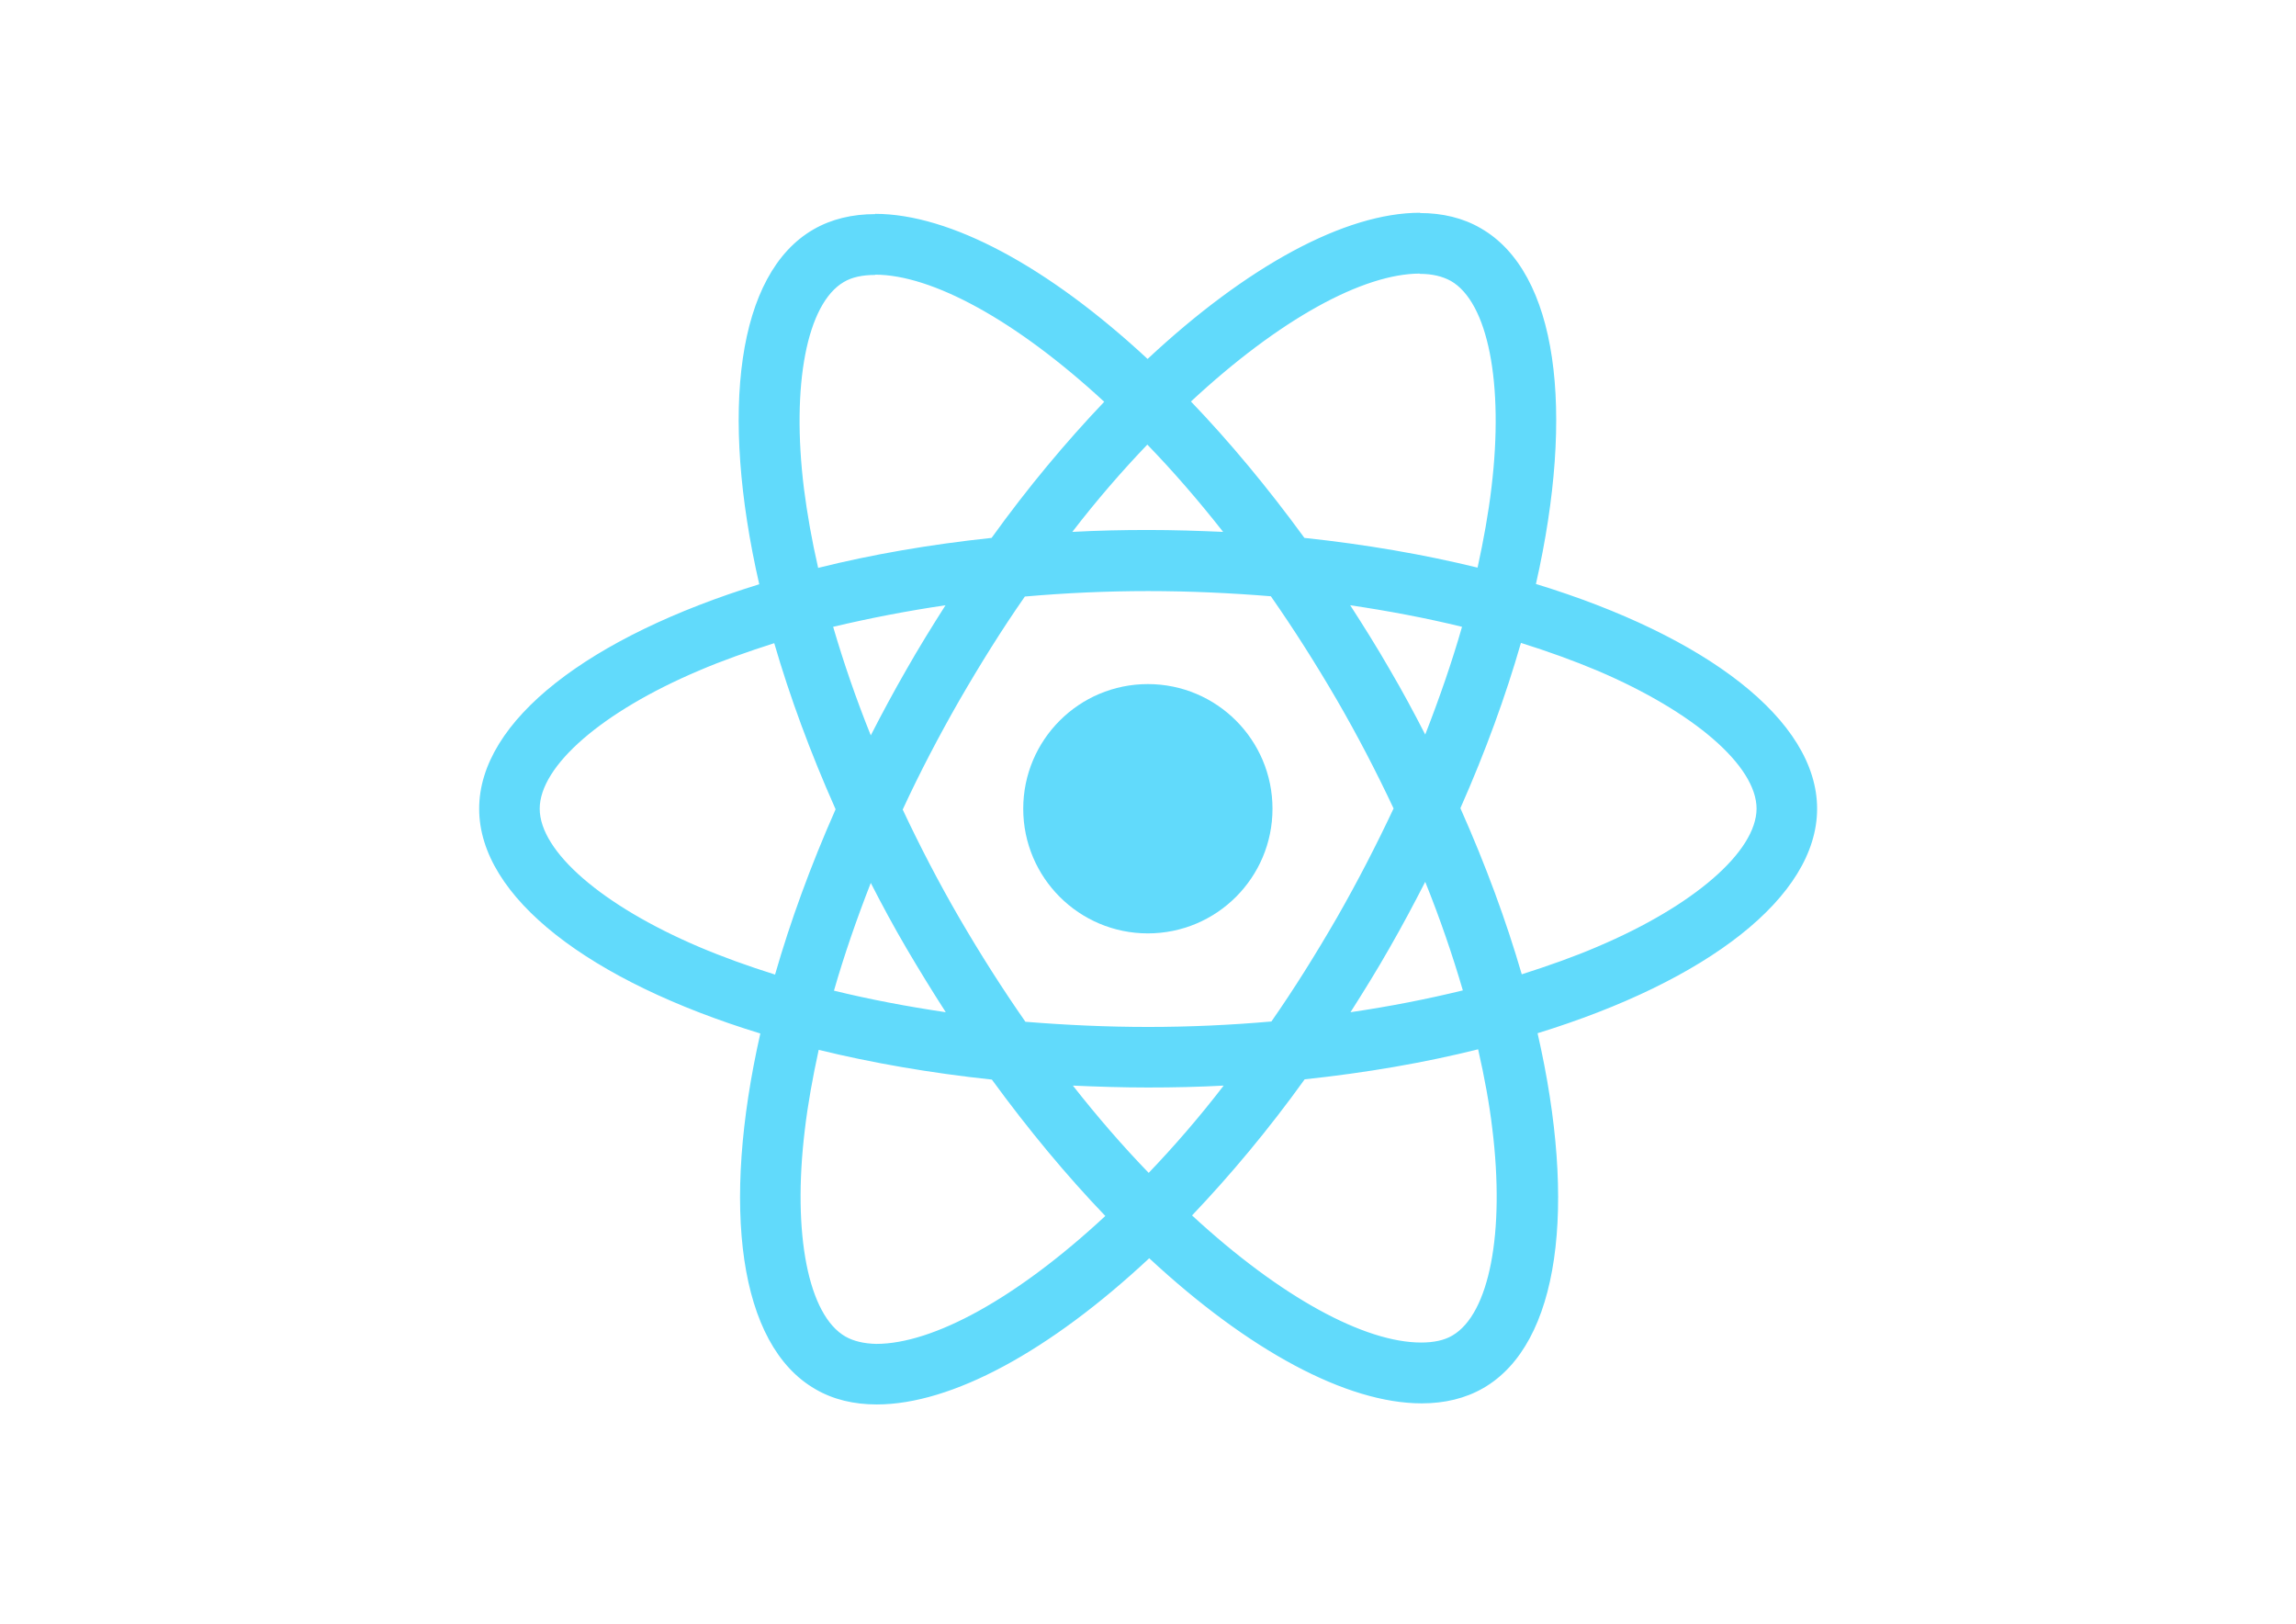
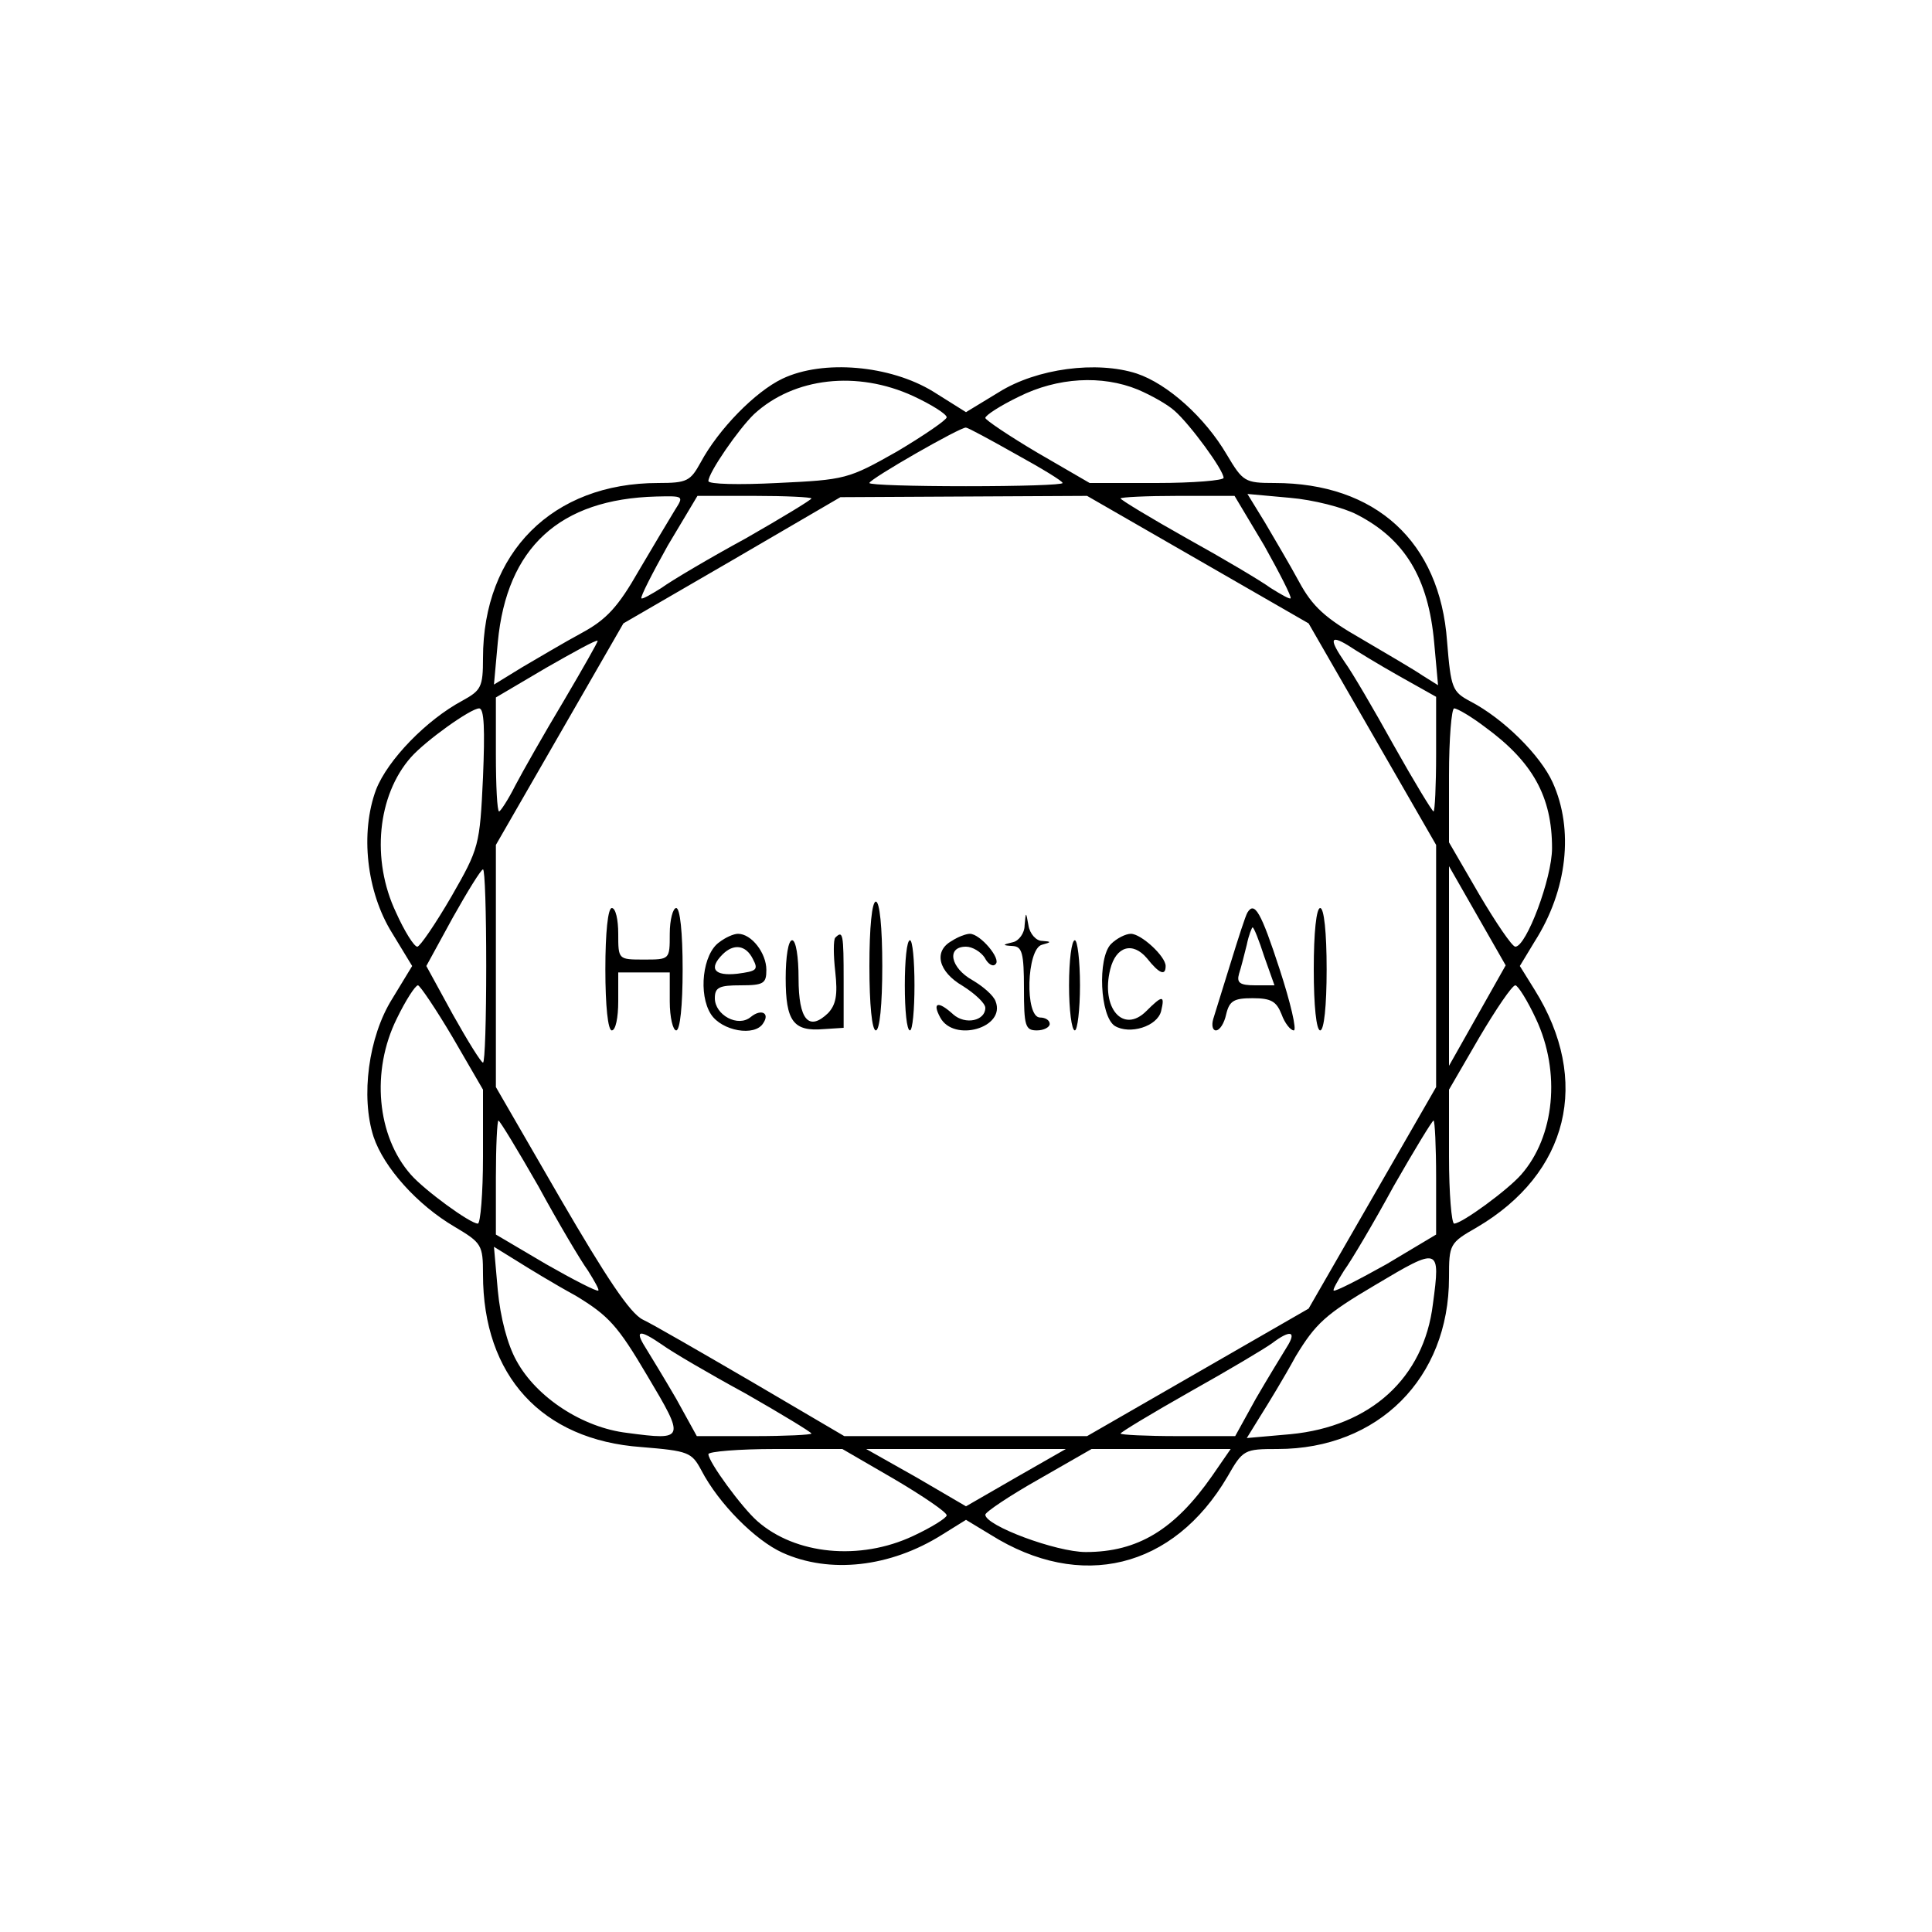
- <svg xmlns="http://www.w3.org/2000/svg" viewBox="0 0 841.9 595.3">
-   <g fill="#61DAFB">
-     <path d="M666.3 296.5c0-32.5-40.7-63.3-103.1-82.4 14.4-63.6 8-114.2-20.2-130.4-6.5-3.8-14.1-5.6-22.4-5.6v22.3c4.6 0 8.3.9 11.4 2.6 13.6 7.8 19.5 37.5 14.9 75.7-1.1 9.4-2.9 19.3-5.1 29.4-19.6-4.8-41-8.5-63.5-10.9-13.5-18.5-27.5-35.3-41.6-50 32.6-30.3 63.2-46.9 84-46.9V78c-27.5 0-63.5 19.6-99.9 53.6-36.4-33.8-72.4-53.2-99.9-53.2v22.3c20.7 0 51.4 16.5 84 46.6-14 14.7-28 31.4-41.3 49.9-22.6 2.4-44 6.1-63.6 11-2.3-10-4-19.7-5.2-29-4.7-38.2 1.1-67.9 14.6-75.8 3-1.8 6.9-2.6 11.5-2.6V78.5c-8.4 0-16 1.8-22.6 5.6-28.1 16.2-34.4 66.7-19.9 130.1-62.2 19.2-102.7 49.9-102.7 82.3 0 32.5 40.7 63.3 103.1 82.4-14.4 63.6-8 114.2 20.2 130.4 6.5 3.8 14.1 5.6 22.5 5.6 27.5 0 63.5-19.6 99.9-53.6 36.4 33.8 72.4 53.2 99.9 53.2 8.4 0 16-1.8 22.6-5.6 28.1-16.2 34.4-66.7 19.9-130.1 62-19.1 102.5-49.9 102.5-82.3zm-130.2-66.7c-3.7 12.9-8.3 26.2-13.5 39.5-4.1-8-8.4-16-13.1-24-4.6-8-9.5-15.8-14.4-23.4 14.2 2.1 27.9 4.7 41 7.9zm-45.8 106.5c-7.8 13.5-15.8 26.3-24.1 38.2-14.9 1.3-30 2-45.2 2-15.1 0-30.2-.7-45-1.9-8.3-11.9-16.4-24.6-24.2-38-7.6-13.1-14.5-26.4-20.8-39.8 6.2-13.4 13.2-26.8 20.7-39.9 7.8-13.5 15.8-26.3 24.1-38.2 14.9-1.3 30-2 45.2-2 15.1 0 30.2.7 45 1.9 8.3 11.9 16.4 24.6 24.2 38 7.6 13.1 14.5 26.4 20.8 39.8-6.3 13.4-13.2 26.8-20.7 39.9zm32.3-13c5.4 13.4 10 26.8 13.8 39.8-13.1 3.2-26.9 5.9-41.2 8 4.9-7.7 9.8-15.6 14.4-23.7 4.6-8 8.9-16.1 13-24.1zM421.2 430c-9.3-9.6-18.6-20.3-27.8-32 9 .4 18.2.7 27.5.7 9.4 0 18.7-.2 27.8-.7-9 11.7-18.3 22.4-27.5 32zm-74.4-58.9c-14.2-2.1-27.9-4.7-41-7.9 3.7-12.9 8.3-26.2 13.5-39.5 4.1 8 8.4 16 13.1 24 4.7 8 9.5 15.8 14.4 23.4zM420.7 163c9.3 9.6 18.6 20.3 27.8 32-9-.4-18.2-.7-27.5-.7-9.4 0-18.7.2-27.8.7 9-11.7 18.3-22.4 27.5-32zm-74 58.9c-4.9 7.7-9.8 15.6-14.4 23.7-4.6 8-8.9 16-13 24-5.4-13.4-10-26.8-13.8-39.8 13.1-3.1 26.9-5.8 41.2-7.9zm-90.5 125.2c-35.4-15.1-58.3-34.9-58.3-50.6 0-15.7 22.9-35.6 58.3-50.6 8.6-3.7 18-7 27.7-10.1 5.7 19.6 13.2 40 22.5 60.9-9.2 20.8-16.6 41.1-22.2 60.6-9.9-3.1-19.3-6.5-28-10.2zM310 490c-13.6-7.8-19.5-37.5-14.9-75.7 1.1-9.4 2.9-19.3 5.1-29.4 19.6 4.8 41 8.5 63.5 10.9 13.5 18.5 27.5 35.3 41.6 50-32.6 30.3-63.2 46.9-84 46.9-4.5-.1-8.3-1-11.3-2.7zm237.2-76.2c4.7 38.2-1.1 67.9-14.6 75.8-3 1.8-6.9 2.6-11.5 2.6-20.7 0-51.4-16.5-84-46.6 14-14.7 28-31.4 41.3-49.9 22.6-2.4 44-6.1 63.6-11 2.3 10.1 4.1 19.8 5.2 29.1zm38.5-66.7c-8.6 3.7-18 7-27.7 10.1-5.7-19.6-13.2-40-22.5-60.9 9.2-20.8 16.6-41.1 22.2-60.6 9.9 3.1 19.3 6.5 28.1 10.2 35.4 15.1 58.3 34.9 58.3 50.6-.1 15.7-23 35.6-58.4 50.6zM320.8 78.4z" />
-     <circle cx="420.9" cy="296.5" r="45.7" />
-     <path d="M520.5 78.1z" />
+ <svg xmlns="http://www.w3.org/2000/svg" version="1.0" width="300pt" height="300pt" viewBox="0 0 300 300" preserveAspectRatio="xMidYMid meet">
+   <g transform="translate(0,300) scale(0.1,-0.1)" fill="#000000" stroke="none">
+     <path d="M1215 2412 c-42 -20 -99 -78 -127 -130 -16 -29 -21 -32 -66 -32 -164 0 -272 -108 -272 -272 0 -45 -3 -50 -32 -66 -56 -30 -116 -92 -134 -138 -25 -67 -15 -159 25 -223 l31 -51 -31 -51 c-37 -59 -49 -152 -29 -214 16 -48 68 -106 126 -140 42 -25 44 -28 44 -74 0 -157 91 -257 246 -268 73 -6 78 -8 93 -36 27 -52 84 -109 126 -128 73 -33 167 -23 248 28 l37 23 38 -23 c140 -88 284 -53 368 90 24 42 26 43 78 43 156 0 266 110 266 266 0 52 1 54 43 78 143 84 178 228 90 369 l-23 37 23 38 c51 80 61 174 28 247 -19 42 -76 99 -128 126 -28 15 -30 20 -36 93 -11 155 -111 246 -268 246 -46 0 -49 2 -74 44 -34 58 -92 110 -140 126 -62 20 -155 8 -214 -29 l-51 -31 -51 32 c-67 41 -171 50 -234 20z m203 -27 c28 -13 52 -28 52 -33 0 -4 -35 -28 -77 -53 -76 -43 -80 -44 -186 -49 -59 -3 -107 -2 -107 3 0 13 47 81 71 104 62 57 160 68 247 28z m349 10 c21 -9 46 -23 57 -33 24 -21 76 -92 76 -104 0 -4 -47 -8 -104 -8 l-104 0 -81 47 c-44 26 -81 51 -81 54 0 4 23 19 52 33 60 30 129 34 185 11z m-190 -100 c40 -22 73 -42 73 -45 0 -3 -67 -5 -150 -5 -82 0 -150 2 -150 5 0 6 143 88 150 86 3 0 38 -19 77 -41z m-529 -87 c-8 -13 -33 -55 -56 -94 -32 -56 -50 -76 -89 -97 -26 -14 -68 -39 -92 -53 l-44 -27 6 66 c14 147 96 222 246 226 43 1 43 1 29 -21z m212 18 c0 -2 -46 -30 -102 -62 -57 -31 -116 -66 -131 -77 -16 -10 -30 -18 -31 -16 -2 2 17 39 41 82 l46 77 88 0 c49 0 89 -2 89 -4z m600 -95 l172 -99 99 -172 99 -172 0 -188 0 -188 -99 -172 -99 -172 -172 -99 -172 -99 -189 0 -188 0 -143 84 c-79 46 -155 90 -170 97 -20 10 -57 66 -128 188 l-100 173 0 188 0 188 99 172 99 172 169 98 168 98 191 1 192 1 172 -99z m103 22 c24 -43 43 -80 41 -82 -1 -2 -15 6 -31 16 -15 11 -74 46 -130 77 -57 32 -103 60 -103 62 0 2 40 4 89 4 l88 0 46 -77z m144 48 c74 -38 111 -98 120 -199 l6 -66 -24 15 c-13 9 -56 34 -95 57 -56 32 -76 50 -97 89 -14 26 -39 68 -53 92 l-27 44 66 -6 c36 -3 83 -15 104 -26z m-1232 -290 c-30 -50 -64 -110 -75 -131 -11 -22 -23 -40 -25 -40 -3 0 -5 40 -5 89 l0 88 78 46 c42 24 78 44 80 42 1 -1 -23 -43 -53 -94z m1298 39 l57 -32 0 -89 c0 -49 -2 -89 -4 -89 -2 0 -30 46 -62 103 -31 56 -65 114 -76 129 -24 35 -23 43 5 26 12 -8 48 -30 80 -48z m-1423 -157 c-5 -106 -6 -110 -49 -185 -25 -43 -49 -78 -53 -78 -5 0 -20 24 -33 53 -39 82 -29 182 23 241 23 26 93 76 106 76 8 0 9 -33 6 -107z m1556 78 c74 -54 104 -108 104 -188 0 -47 -40 -153 -57 -153 -5 0 -30 37 -56 81 l-47 81 0 104 c0 57 4 104 8 104 5 0 27 -13 48 -29z m-1551 -371 c0 -82 -2 -150 -5 -150 -3 0 -24 34 -47 75 l-41 75 41 75 c23 41 44 75 47 75 3 0 5 -67 5 -150z m1539 -77 l-44 -78 0 155 0 155 44 -77 44 -77 -44 -78z m-1591 -34 l47 -81 0 -104 c0 -57 -4 -104 -8 -104 -12 0 -83 52 -104 76 -53 60 -62 161 -22 242 14 29 29 52 33 52 3 0 28 -37 54 -81z m1682 29 c39 -83 29 -183 -23 -242 -21 -24 -92 -76 -104 -76 -4 0 -8 47 -8 104 l0 104 47 81 c26 44 51 81 56 81 4 0 19 -24 32 -52z m-1549 -260 c31 -57 66 -116 77 -131 10 -16 18 -30 16 -31 -2 -2 -39 17 -81 41 l-78 46 0 88 c0 49 2 89 4 89 2 0 30 -46 62 -102z m1394 13 l0 -88 -77 -46 c-43 -24 -80 -43 -82 -41 -2 1 6 15 16 31 11 15 46 74 77 131 32 56 60 102 62 102 2 0 4 -40 4 -89z m-1336 -183 c51 -31 65 -46 111 -124 59 -99 59 -101 -31 -89 -69 8 -141 55 -172 112 -14 25 -25 67 -29 109 l-6 68 34 -21 c19 -12 60 -37 93 -55z m1331 -13 c-14 -115 -97 -190 -221 -202 l-68 -6 21 34 c12 19 37 60 55 93 31 51 46 65 124 111 99 59 101 59 89 -30z m-1197 -63 c15 -11 73 -45 130 -76 56 -32 102 -60 102 -62 0 -2 -40 -4 -89 -4 l-89 0 -32 58 c-18 31 -40 67 -48 80 -17 27 -9 28 26 4z m970 -4 c-8 -13 -30 -49 -48 -80 l-32 -58 -89 0 c-49 0 -89 2 -89 4 0 2 48 31 108 65 59 33 116 67 127 75 29 22 39 19 23 -6z m-609 -205 c44 -26 81 -51 81 -56 0 -4 -24 -19 -52 -32 -83 -39 -183 -29 -242 23 -24 21 -76 92 -76 104 0 4 47 8 104 8 l104 0 81 -47z m189 3 l-78 -45 -77 45 -78 44 155 0 155 0 -77 -44z m304 2 c-58 -83 -115 -118 -196 -118 -46 0 -156 41 -156 58 0 4 37 29 83 55 l82 47 108 0 108 0 -29 -42z" />
+     <path d="M1350 1500 c0 -60 4 -100 10 -100 6 0 10 40 10 100 0 60 -4 100 -10 100 -6 0 -10 -40 -10 -100z" />
+     <path d="M940 1495 c0 -57 4 -95 10 -95 6 0 10 20 10 45 l0 45 40 0 40 0 0 -45 c0 -25 5 -45 10 -45 6 0 10 38 10 95 0 57 -4 95 -10 95 -5 0 -10 -18 -10 -40 0 -40 0 -40 -40 -40 -40 0 -40 0 -40 40 0 22 -4 40 -10 40 -6 0 -10 -38 -10 -95z" />
+     <path d="M1937 1583 c-3 -5 -14 -39 -26 -78 -12 -38 -24 -78 -27 -87 -3 -10 -1 -18 4 -18 6 0 13 11 16 25 5 21 12 25 41 25 29 0 37 -5 45 -25 5 -14 14 -25 19 -25 5 0 -5 43 -22 95 -29 89 -39 106 -50 88z m26 -68 l16 -45 -30 0 c-24 0 -29 4 -25 18 3 9 8 29 12 45 3 15 8 27 9 27 2 0 10 -20 18 -45z" />
+     <path d="M2040 1495 c0 -57 4 -95 10 -95 6 0 10 38 10 95 0 57 -4 95 -10 95 -6 0 -10 -38 -10 -95z" />
+     <path d="M1591 1563 c0 -12 -9 -24 -18 -26 -17 -4 -17 -5 0 -6 14 -1 17 -11 17 -66 0 -58 2 -65 20 -65 11 0 20 5 20 10 0 6 -7 10 -15 10 -24 0 -21 107 3 113 15 4 15 5 0 6 -9 0 -19 11 -21 24 -4 22 -4 22 -6 0z" />
+     <path d="M1117 1537 c-26 -18 -33 -81 -13 -112 17 -26 68 -35 81 -14 11 16 -3 23 -19 10 -20 -17 -56 3 -56 29 0 17 7 20 40 20 36 0 40 3 40 24 0 26 -23 56 -44 56 -7 0 -20 -6 -29 -13z m52 -26 c9 -17 6 -19 -24 -23 -36 -4 -45 8 -23 30 17 17 36 15 47 -7z" />
+     <path d="M1297 1544 c-3 -3 -3 -27 0 -53 4 -36 1 -51 -11 -64 -30 -29 -46 -11 -46 54 0 33 -4 59 -10 59 -6 0 -10 -26 -10 -59 0 -67 12 -83 59 -79 l31 2 0 73 c0 73 -1 79 -13 67z" />
+     <path d="M1478 1539 c-29 -16 -21 -48 17 -70 19 -12 35 -27 35 -34 0 -20 -31 -27 -50 -10 -23 21 -33 19 -20 -5 21 -39 102 -16 86 25 -3 9 -19 23 -36 33 -34 19 -41 52 -10 52 10 0 23 -8 29 -17 5 -10 13 -15 17 -10 9 8 -24 47 -40 47 -6 0 -19 -5 -28 -11z" />
+     <path d="M1725 1534 c-21 -22 -17 -112 6 -127 23 -14 66 -1 72 23 6 25 2 25 -23 0 -36 -36 -71 5 -56 65 9 36 35 43 57 17 19 -24 29 -28 29 -12 0 15 -38 50 -54 50 -8 0 -22 -7 -31 -16z" />
+     <path d="M1405 1470 c0 -39 3 -70 8 -70 4 0 7 32 7 70 0 39 -3 70 -7 70 -5 0 -8 -32 -8 -70z" />
+     <path d="M1660 1470 c0 -38 4 -70 9 -70 4 0 8 32 8 70 0 39 -4 70 -8 70 -5 0 -9 -31 -9 -70z" />
  </g>
</svg>
